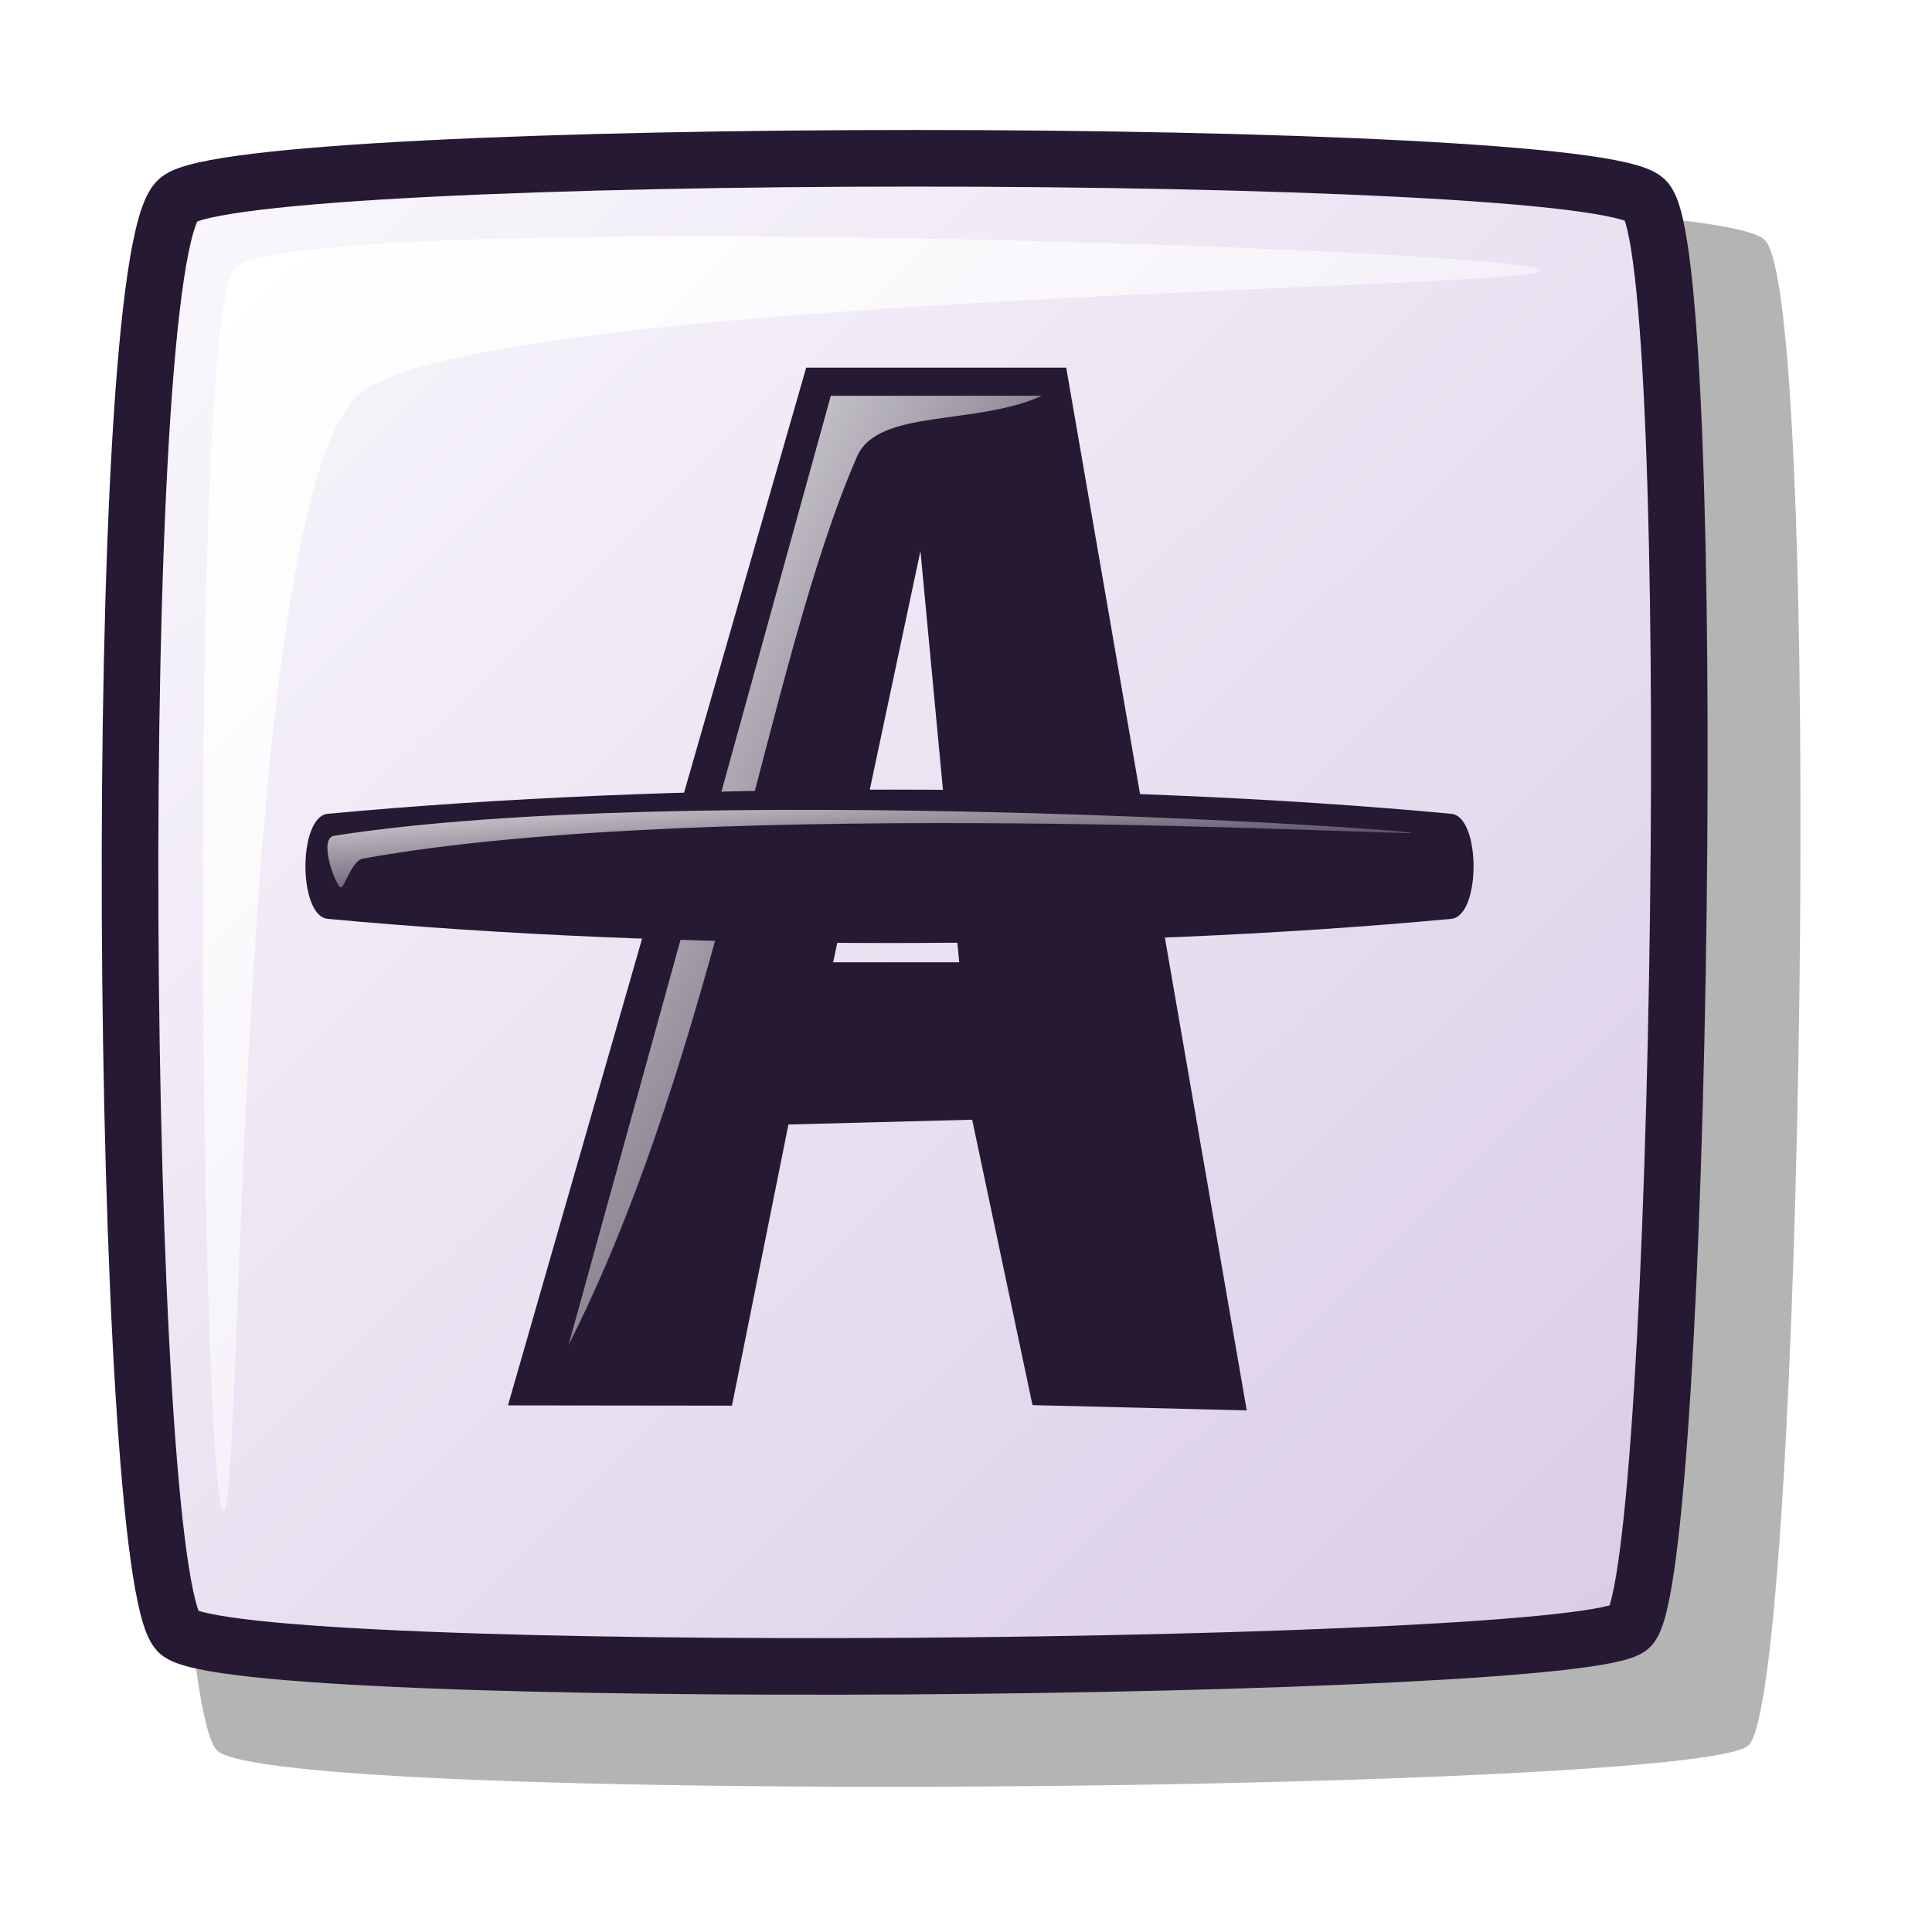
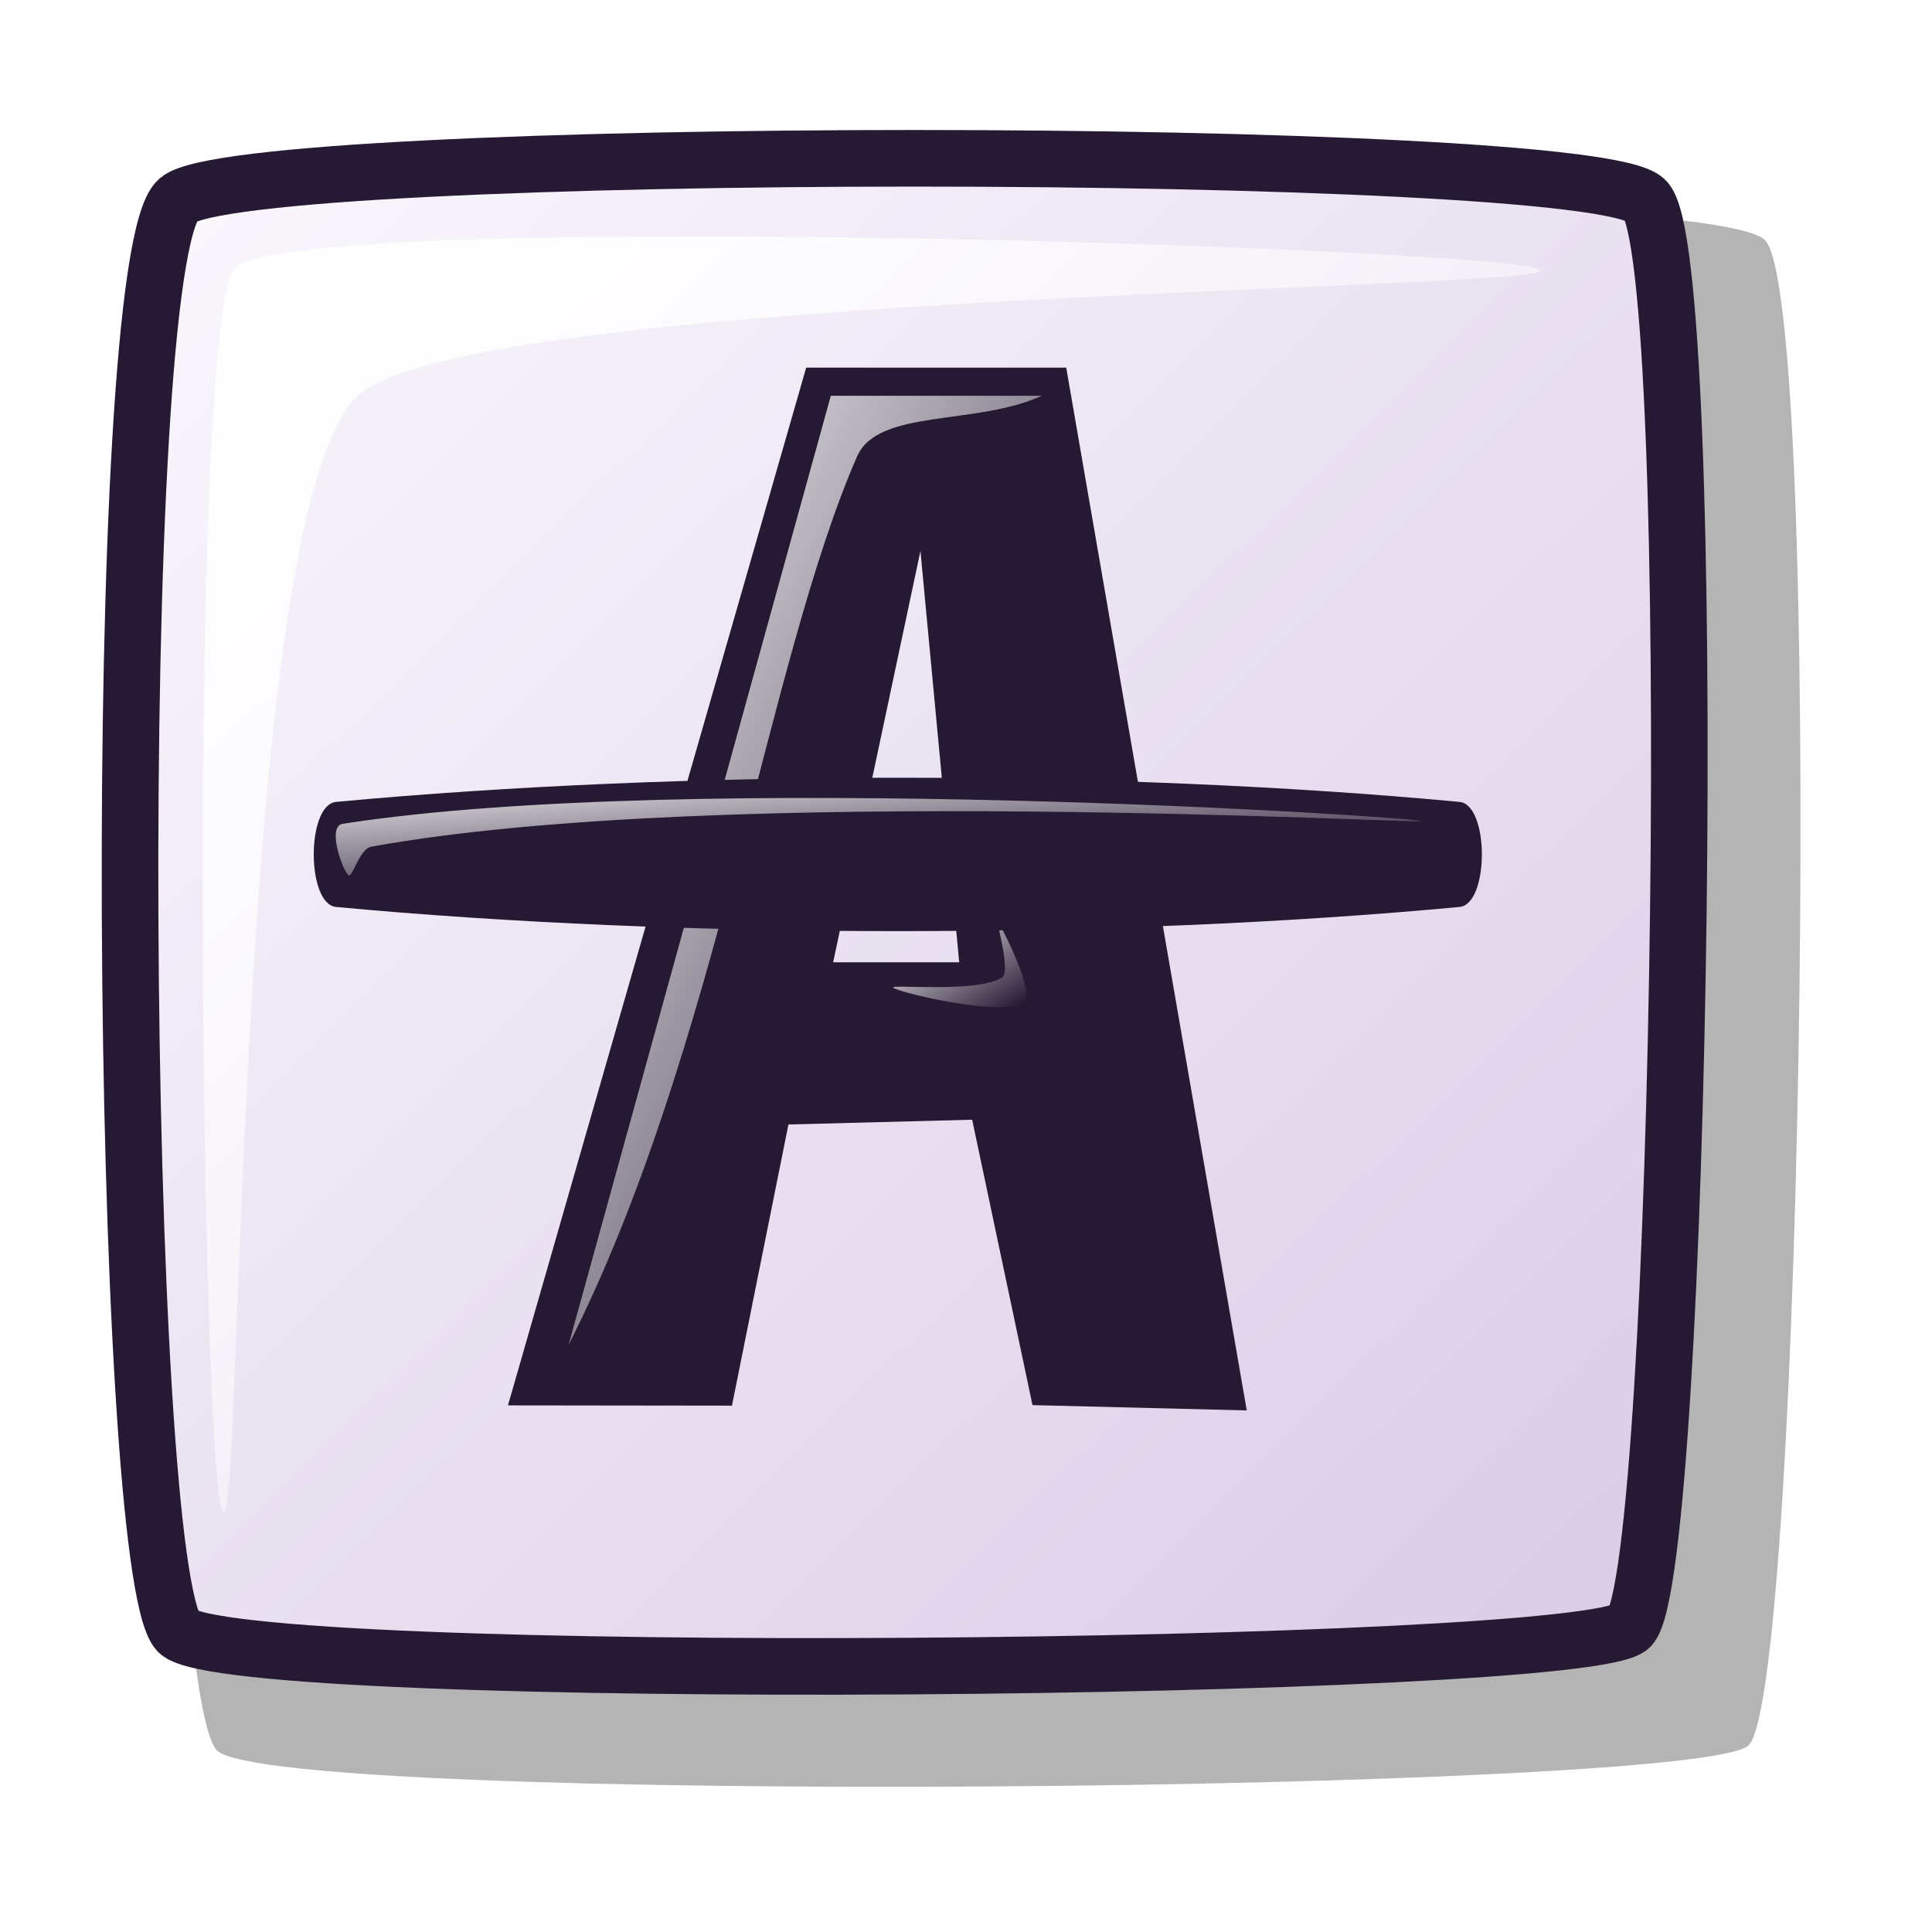
<svg xmlns="http://www.w3.org/2000/svg" xmlns:xlink="http://www.w3.org/1999/xlink" id="svg1" width="48pt" height="48pt">
  <defs id="defs3">
    <linearGradient id="linearGradient584">
      <stop style="stop-color:#ffffff;stop-opacity:1;" offset="0" id="stop585" />
      <stop style="stop-color:#ffffff;stop-opacity:0;" offset="1" id="stop586" />
    </linearGradient>
    <linearGradient id="linearGradient578">
      <stop style="stop-color:#faf8fd;stop-opacity:1;" offset="0" id="stop579" />
      <stop style="stop-color:#d9cce6;stop-opacity:1;" offset="1" id="stop580" />
    </linearGradient>
    <linearGradient xlink:href="#linearGradient578" id="linearGradient581" x1="0" y1="0" x2="1" y2="0.992" />
    <linearGradient xlink:href="#linearGradient584" id="linearGradient583" x1="-0" y1="0" x2="0.993" y2="0.977" />
    <linearGradient xlink:href="#linearGradient584" id="linearGradient654" x1="-0" y1="-0" x2="0.963" y2="0.992" />
    <linearGradient xlink:href="#linearGradient584" id="linearGradient655" x1="-0" y1="-0" x2="0.981" y2="0.953" />
    <linearGradient xlink:href="#linearGradient584" id="linearGradient713" x1="-0.073" y1="-0.3" x2="1.004" y2="0.812" />
  </defs>
  <path style="fill:#000000;fill-rule:evenodd;stroke:none;stroke-opacity:1;stroke-width:1.875;stroke-linejoin:miter;stroke-linecap:butt;fill-opacity:1;stroke-dasharray:none;opacity:0.296;" d="M 7.187 7.944 C 9.429 6.006 56.506 6.009 58.454 7.944 C 60.422 9.724 59.741 55.956 57.929 57.812 C 56.403 59.379 9.087 59.834 7.187 57.987 C 5.145 55.827 4.755 10.07 7.187 7.944 z " id="path712" />
  <path style="font-size:12;fill:url(#linearGradient581);fill-rule:evenodd;stroke:#261933;stroke-width:1.875;stroke-dasharray:none;" d="M 5.9 6.621 C 8.026 4.783 52.655 4.786 54.502 6.621 C 56.367 8.309 55.722 52.136 54.004 53.895 C 52.557 55.381 7.702 55.812 5.9 54.061 C 3.965 52.014 3.595 8.636 5.9 6.621 z " id="path684" />
  <path style="fill:#261933;fill-rule:evenodd;stroke:none;stroke-opacity:1;stroke-width:1pt;stroke-linejoin:miter;stroke-linecap:butt;fill-opacity:1;" d="M 26.706 12.179 L 16.827 46.555 L 24.247 46.564 L 26.118 37.25 L 32.204 37.092 L 34.203 46.546 L 41.3 46.722 L 35.32 12.179 L 26.706 12.179 z M 30.491 18.251 L 31.775 31.877 L 27.599 31.877 L 30.491 18.251 z " id="path690" />
  <path style="fill:url(#linearGradient583);fill-rule:evenodd;stroke:none;stroke-opacity:1;stroke-width:1pt;stroke-linejoin:miter;stroke-linecap:butt;fill-opacity:1;" d="M 7.393 50.08 C 6.668 49.355 6.207 11.535 7.725 8.943 C 9.047 6.852 50.295 8.219 51.019 8.943 C 51.677 9.601 15.538 9.707 11.872 13.09 C 7.747 16.73 8.05 50.737 7.393 50.08 z " id="path691" />
  <path style="fill:url(#linearGradient654);fill-rule:evenodd;stroke:none;stroke-opacity:1;stroke-width:1pt;stroke-linejoin:miter;stroke-linecap:butt;fill-opacity:1;" d="M 18.835 44.552 L 27.522 13.111 L 34.511 13.111 C 32.306 14.112 29.099 13.531 28.395 15.113 C 25.391 21.98 23.772 34.8 18.835 44.552 z " id="path692" />
-   <path style="fill:url(#linearGradient655);fill-rule:evenodd;stroke:none;stroke-opacity:1;stroke-width:1pt;stroke-linejoin:miter;stroke-linecap:butt;fill-opacity:1;" d="M 29.484 30.474 C 29.371 30.348 32.259 30.664 33.103 30.14 C 33.424 29.941 32.882 28.197 32.979 28.305 C 33.132 28.475 34.239 30.734 33.852 30.974 C 33.074 31.457 29.621 30.626 29.484 30.474 z " id="path693" />
-   <path style="fill:#261933;fill-rule:evenodd;stroke:none;stroke-opacity:1;stroke-width:1pt;stroke-linejoin:miter;stroke-linecap:butt;fill-opacity:1;" d="M 10.857 26.958 C 22.277 25.89 36.654 25.89 48.074 26.958 C 49.06 27.05 49.06 30.346 48.074 30.438 C 36.654 31.506 22.277 31.506 10.857 30.438 C 9.872 30.346 9.872 27.05 10.857 26.958 z " id="path594" />
-   <path style="fill:url(#linearGradient713);fill-rule:evenodd;stroke:none;stroke-opacity:1;stroke-width:1pt;stroke-linejoin:miter;stroke-linecap:butt;fill-opacity:1;" d="M 11.267 29.388 C 11.082 29.24 10.54 27.764 11.077 27.684 C 22.652 25.882 46.605 27.462 46.765 27.59 C 46.921 27.714 23.553 26.348 12.024 28.442 C 11.631 28.51 11.397 29.493 11.267 29.388 z " id="path595" />
+   <path style="fill:url(#linearGradient655);fill-opacity:1;fill-rule:evenodd;stroke:none;stroke-width:1pt;stroke-linecap:butt;stroke-linejoin:miter;stroke-opacity:1;" d="M 29.59,32.717 C 29.478,32.592 32.349,32.906 33.188,32.385 C 33.507,32.187 32.968,30.453 33.064,30.561 C 33.216,30.73 34.317,32.976 33.933,33.215 C 33.159,33.695 29.726,32.868 29.59,32.717 z " id="path1001" />
+   <path style="fill:url(#linearGradient655);fill-opacity:1;fill-rule:evenodd;stroke:none;stroke-width:1pt;stroke-linecap:butt;stroke-linejoin:miter;stroke-opacity:1;" d="M 29.76,30.08 C 29.647,29.954 32.535,30.27 33.379,29.746 C 33.7,29.547 33.157,27.803 33.254,27.911 C 33.407,28.081 34.514,30.34 34.128,30.58 C 33.35,31.063 29.896,30.232 29.76,30.08 z " id="path693" />
+   <path style="fill:#261933;fill-opacity:1;fill-rule:evenodd;stroke:none;stroke-width:1pt;stroke-linecap:butt;stroke-linejoin:miter;stroke-opacity:1;" d="M 11.133,26.564 C 22.552,25.496 36.93,25.496 48.349,26.564 C 49.335,26.656 49.335,29.952 48.349,30.044 C 36.93,31.112 22.552,31.112 11.133,30.044 C 10.147,29.952 10.147,26.656 11.133,26.564 z " id="path594" />
+   <path style="fill:url(#linearGradient713);fill-opacity:1;fill-rule:evenodd;stroke:none;stroke-width:1pt;stroke-linecap:butt;stroke-linejoin:miter;stroke-opacity:1;" d="M 11.542,28.994 C 11.357,28.846 10.815,27.37 11.353,27.29 C 22.927,25.488 46.881,27.068 47.04,27.196 C 47.196,27.32 23.828,25.954 12.299,28.048 C 11.906,28.116 11.673,29.099 11.542,28.994 z " id="path595" />
</svg>
